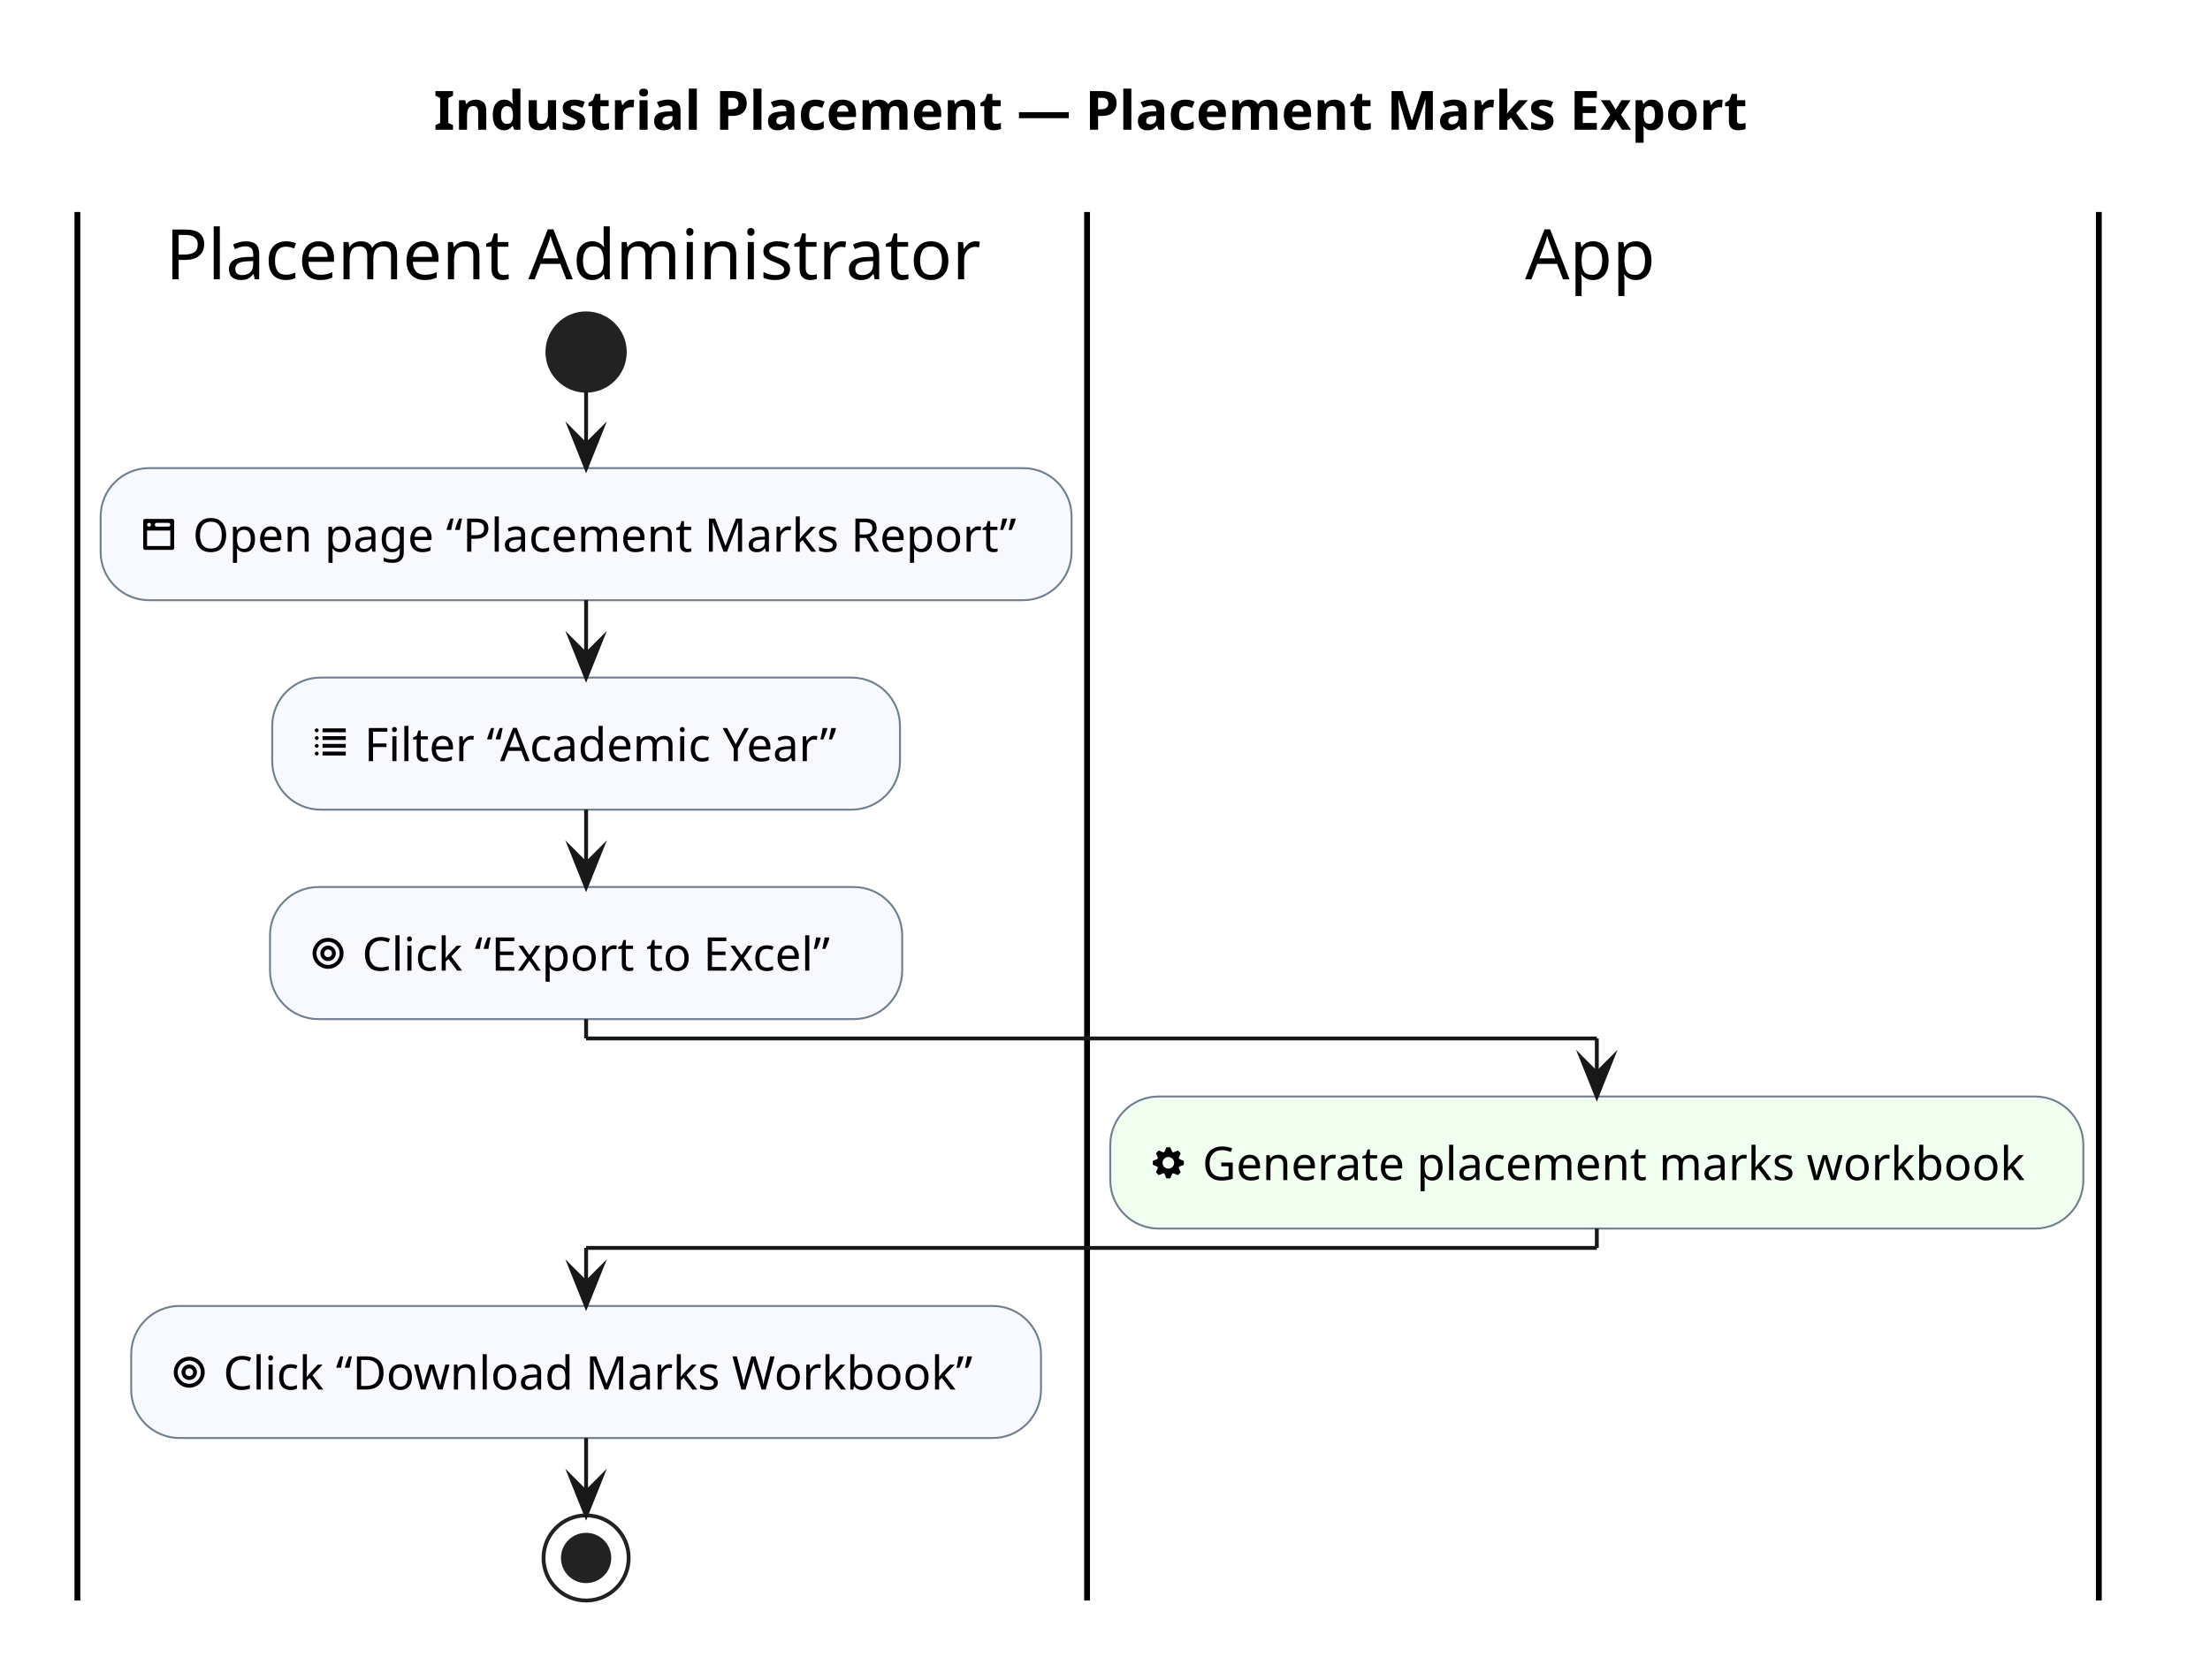
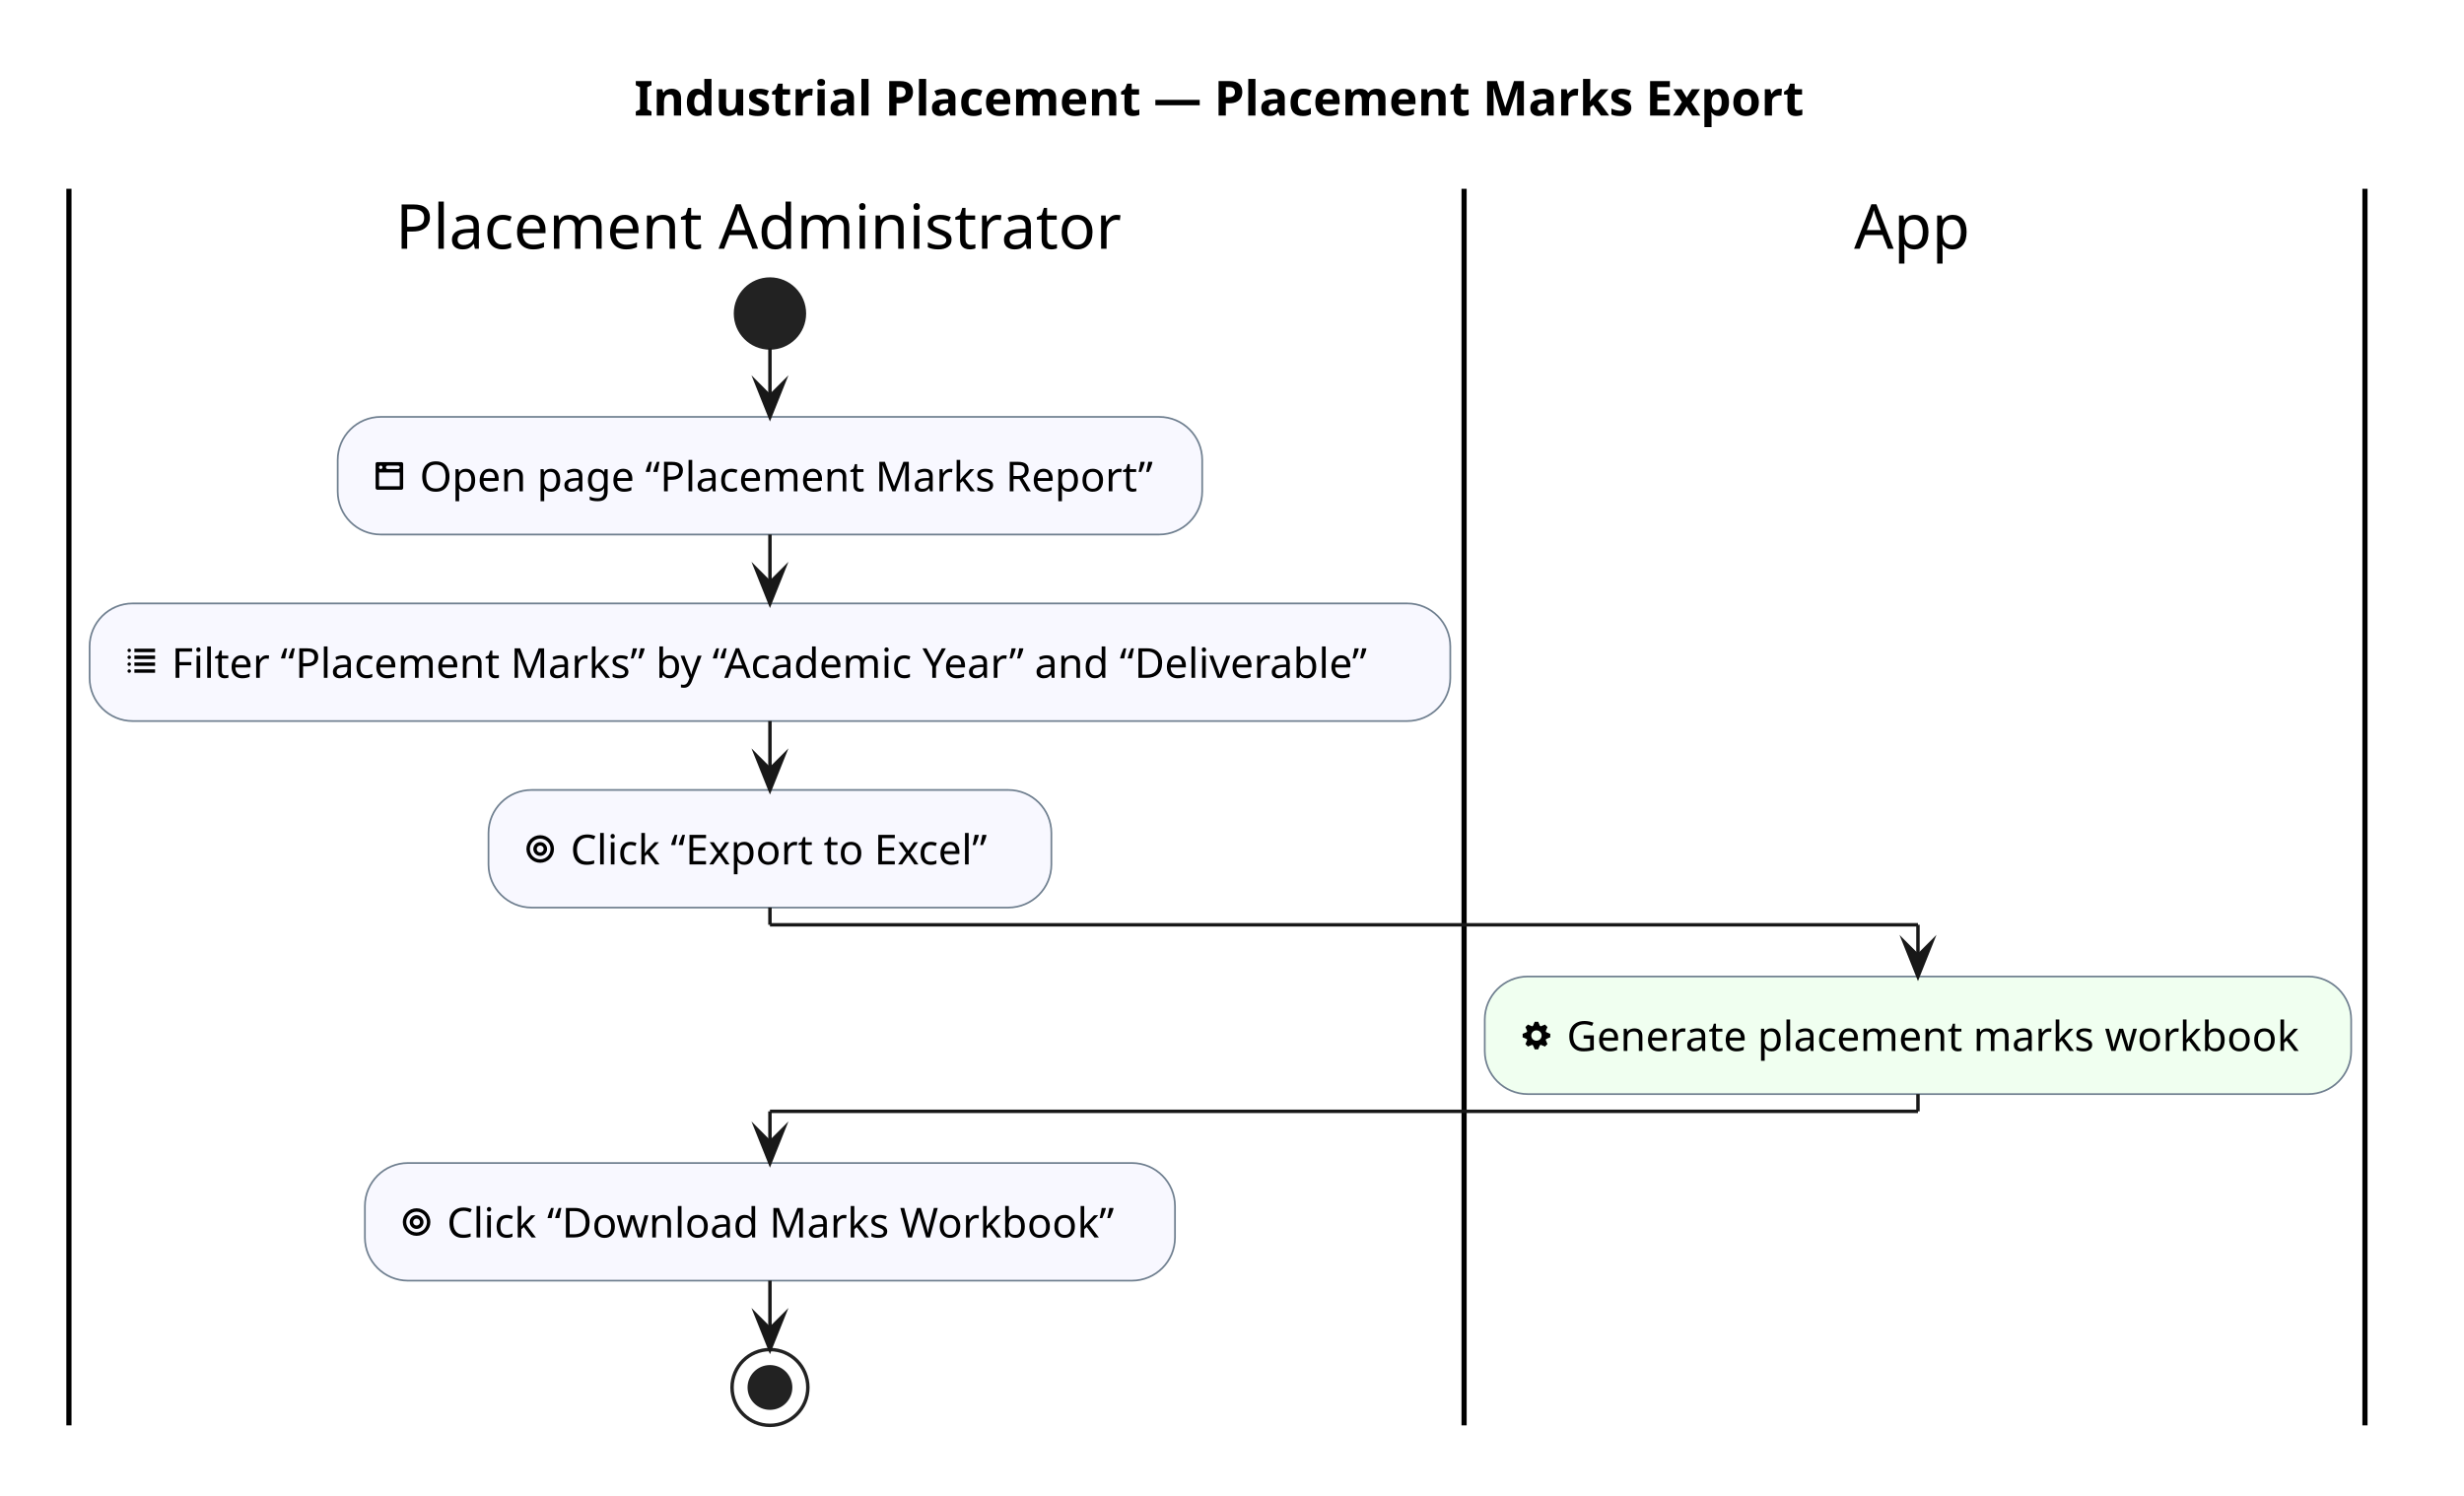
- <svg xmlns="http://www.w3.org/2000/svg" contentStyleType="text/css" data-diagram-type="ACTIVITY" height="434px" preserveAspectRatio="none" style="width:571px;height:434px;background:#FFFFFF;" version="1.1" viewBox="0 0 571 434" width="571px" zoomAndPan="magnify">
+ <svg xmlns="http://www.w3.org/2000/svg" contentStyleType="text/css" data-diagram-type="ACTIVITY" height="434px" preserveAspectRatio="none" style="width:715px;height:434px;background:#FFFFFF;" version="1.1" viewBox="0 0 715 434" width="715px" zoomAndPan="magnify">
  <defs />
  <g>
    <g class="title" data-source-line="2">
-       <text fill="#000000" font-family="sans-serif" font-size="14" font-weight="700" lengthAdjust="spacing" textLength="345.023" x="112.051" y="33.535">Industrial Placement — Placement Marks Export</text>
+       <text fill="#000000" font-family="sans-serif" font-size="14" font-weight="700" lengthAdjust="spacing" textLength="345.023" x="184.042" y="33.535">Industrial Placement — Placement Marks Export</text>
    </g>
-     <rect fill="none" height="21.199" style="stroke:none;stroke-width:1;" width="524.125" x="20" y="54.785" />
-     <ellipse cx="151.432" cy="90.984" fill="#222222" rx="10" ry="10" style="stroke:#222222;stroke-width:1;" />
-     <rect fill="#F8F8FF" height="34.133" rx="12.5" ry="12.5" style="stroke:#708090;stroke-width:0.5;" width="250.863" x="26" y="120.984" />
-     <path d="M37.34,134.117 A0.5,0.5 0 0 0 37,134.617 L37,141.617 A0.5,0.5 0 0 0 37.5,142.117 L44.5,142.117 A0.5,0.5 0 0 0 45,141.617 L45,134.617 A0.5,0.5 0 0 0 44.5,134.117 L37.5,134.117 A0.5,0.5 0 0 0 37.41,134.117 A0.5,0.5 0 0 0 37.35,134.117 M38.5,135.117 C38.78,135.117 39,135.337 39,135.617 C39,135.897 38.78,136.117 38.5,136.117 C38.22,136.117 38,135.897 38,135.617 C38,135.337 38.22,135.117 38.5,135.117 M40.5,135.117 L43.5,135.117 C43.78,135.117 44,135.337 44,135.617 C44,135.897 43.78,136.117 43.5,136.117 L40.5,136.117 C40.22,136.117 40,135.897 40,135.617 C40,135.337 40.22,135.117 40.5,135.117 M38,137.117 L44,137.117 L44,141.117 L38,141.117 L38,137.117" fill="#000000" />
-     <text fill="#000000" font-family="sans-serif" font-size="12" lengthAdjust="spacing" textLength="217.066" x="49.797" y="142.586">Open page “Placement Marks Report”</text>
-     <rect fill="#F8F8FF" height="34.133" rx="12.5" ry="12.5" style="stroke:#708090;stroke-width:0.5;" width="162.193" x="70.335" y="175.117" />
-     <path d="M81.835,188.25 C81.555,188.25 81.335,188.47 81.335,188.75 C81.335,189.03 81.555,189.25 81.835,189.25 C82.115,189.25 82.335,189.03 82.335,188.75 C82.335,188.47 82.115,188.25 81.835,188.25 M83.335,188.25 L83.335,189.25 L89.335,189.25 L89.335,188.25 L83.335,188.25 M81.835,190.25 C81.555,190.25 81.335,190.47 81.335,190.75 C81.335,191.03 81.555,191.25 81.835,191.25 C82.115,191.25 82.335,191.03 82.335,190.75 C82.335,190.47 82.115,190.25 81.835,190.25 M83.335,190.25 L83.335,191.25 L89.335,191.25 L89.335,190.25 L83.335,190.25 M81.835,192.25 C81.555,192.25 81.335,192.47 81.335,192.75 C81.335,193.03 81.555,193.25 81.835,193.25 C82.115,193.25 82.335,193.03 82.335,192.75 C82.335,192.47 82.115,192.25 81.835,192.25 M83.335,192.25 L83.335,193.25 L89.335,193.25 L89.335,192.25 L83.335,192.25 M81.835,194.25 C81.555,194.25 81.335,194.47 81.335,194.75 C81.335,195.03 81.555,195.25 81.835,195.25 C82.115,195.25 82.335,195.03 82.335,194.75 C82.335,194.47 82.115,194.25 81.835,194.25 M83.335,194.25 L83.335,195.25 L89.335,195.25 L89.335,194.25 L83.335,194.25" fill="#000000" />
-     <text fill="#000000" font-family="sans-serif" font-size="12" lengthAdjust="spacing" textLength="128.397" x="94.132" y="196.719">Filter “Academic Year”</text>
-     <rect fill="#F8F8FF" height="34.133" rx="12.5" ry="12.5" style="stroke:#708090;stroke-width:0.5;" width="163.336" x="69.764" y="229.25" />
-     <path d="M84.764,242.383 C82.564,242.383 80.764,244.183 80.764,246.383 C80.764,248.583 82.564,250.383 84.764,250.383 C86.964,250.383 88.764,248.583 88.764,246.383 C88.764,244.183 86.964,242.383 84.764,242.383 M84.764,243.383 C86.424,243.383 87.764,244.723 87.764,246.383 C87.764,248.043 86.424,249.383 84.764,249.383 C83.104,249.383 81.764,248.043 81.764,246.383 C81.764,244.723 83.104,243.383 84.764,243.383 M84.764,244.383 C83.664,244.383 82.764,245.283 82.764,246.383 C82.764,247.483 83.664,248.383 84.764,248.383 C85.864,248.383 86.764,247.483 86.764,246.383 C86.764,245.283 85.864,244.383 84.764,244.383 M84.764,245.383 C85.324,245.383 85.764,245.823 85.764,246.383 C85.764,246.943 85.324,247.383 84.764,247.383 C84.204,247.383 83.764,246.943 83.764,246.383 C83.764,245.823 84.204,245.383 84.764,245.383" fill="#000000" />
-     <text fill="#000000" font-family="sans-serif" font-size="12" lengthAdjust="spacing" textLength="129.539" x="93.561" y="250.852">Click “Export to Excel”</text>
-     <rect fill="#F8F8FF" height="34.133" rx="12.5" ry="12.5" style="stroke:#708090;stroke-width:0.5;" width="235.072" x="33.895" y="337.516" />
-     <path d="M48.895,350.648 C46.696,350.648 44.895,352.448 44.895,354.648 C44.895,356.848 46.696,358.648 48.895,358.648 C51.096,358.648 52.895,356.848 52.895,354.648 C52.895,352.448 51.096,350.648 48.895,350.648 M48.895,351.648 C50.556,351.648 51.895,352.988 51.895,354.648 C51.895,356.308 50.556,357.648 48.895,357.648 C47.236,357.648 45.895,356.308 45.895,354.648 C45.895,352.988 47.236,351.648 48.895,351.648 M48.895,352.648 C47.795,352.648 46.895,353.548 46.895,354.648 C46.895,355.748 47.795,356.648 48.895,356.648 C49.995,356.648 50.895,355.748 50.895,354.648 C50.895,353.548 49.995,352.648 48.895,352.648 M48.895,353.648 C49.456,353.648 49.895,354.088 49.895,354.648 C49.895,355.208 49.456,355.648 48.895,355.648 C48.336,355.648 47.895,355.208 47.895,354.648 C47.895,354.088 48.336,353.648 48.895,353.648" fill="#000000" />
-     <text fill="#000000" font-family="sans-serif" font-size="12" lengthAdjust="spacing" textLength="201.275" x="57.692" y="359.117">Click “Download Marks Workbook”</text>
-     <ellipse cx="151.432" cy="402.648" fill="none" rx="11" ry="11" style="stroke:#222222;stroke-width:1;" />
-     <ellipse cx="151.432" cy="402.648" fill="#222222" rx="6" ry="6" style="stroke:#222222;stroke-width:1;" />
+     <rect fill="none" height="21.199" style="stroke:none;stroke-width:1;" width="668.107" x="20" y="54.785" />
+     <ellipse cx="223.423" cy="90.984" fill="#222222" rx="10" ry="10" style="stroke:#222222;stroke-width:1;" />
+     <rect fill="#F8F8FF" height="34.133" rx="12.5" ry="12.5" style="stroke:#708090;stroke-width:0.5;" width="250.863" x="97.991" y="120.984" />
+     <path d="M109.331,134.117 A0.5,0.5 0 0 0 108.991,134.617 L108.991,141.617 A0.5,0.5 0 0 0 109.491,142.117 L116.491,142.117 A0.5,0.5 0 0 0 116.991,141.617 L116.991,134.617 A0.5,0.5 0 0 0 116.491,134.117 L109.491,134.117 A0.5,0.5 0 0 0 109.401,134.117 A0.5,0.5 0 0 0 109.341,134.117 M110.491,135.117 C110.771,135.117 110.991,135.337 110.991,135.617 C110.991,135.897 110.771,136.117 110.491,136.117 C110.211,136.117 109.991,135.897 109.991,135.617 C109.991,135.337 110.211,135.117 110.491,135.117 M112.491,135.117 L115.491,135.117 C115.771,135.117 115.991,135.337 115.991,135.617 C115.991,135.897 115.771,136.117 115.491,136.117 L112.491,136.117 C112.211,136.117 111.991,135.897 111.991,135.617 C111.991,135.337 112.211,135.117 112.491,135.117 M109.991,137.117 L115.991,137.117 L115.991,141.117 L109.991,141.117 L109.991,137.117" fill="#000000" />
+     <text fill="#000000" font-family="sans-serif" font-size="12" lengthAdjust="spacing" textLength="217.066" x="121.788" y="142.586">Open page “Placement Marks Report”</text>
+     <rect fill="#F8F8FF" height="34.133" rx="12.5" ry="12.5" style="stroke:#708090;stroke-width:0.5;" width="394.846" x="26" y="175.117" />
+     <path d="M37.5,188.25 C37.22,188.25 37,188.47 37,188.75 C37,189.03 37.22,189.25 37.5,189.25 C37.78,189.25 38,189.03 38,188.75 C38,188.47 37.78,188.25 37.5,188.25 M39,188.25 L39,189.25 L45,189.25 L45,188.25 L39,188.25 M37.5,190.25 C37.22,190.25 37,190.47 37,190.75 C37,191.03 37.22,191.25 37.5,191.25 C37.78,191.25 38,191.03 38,190.75 C38,190.47 37.78,190.25 37.5,190.25 M39,190.25 L39,191.25 L45,191.25 L45,190.25 L39,190.25 M37.5,192.25 C37.22,192.25 37,192.47 37,192.75 C37,193.03 37.22,193.25 37.5,193.25 C37.78,193.25 38,193.03 38,192.75 C38,192.47 37.78,192.25 37.5,192.25 M39,192.25 L39,193.25 L45,193.25 L45,192.25 L39,192.25 M37.5,194.25 C37.22,194.25 37,194.47 37,194.75 C37,195.03 37.22,195.25 37.5,195.25 C37.78,195.25 38,195.03 38,194.75 C38,194.47 37.78,194.25 37.5,194.25 M39,194.25 L39,195.25 L45,195.25 L45,194.25 L39,194.25" fill="#000000" />
+     <text fill="#000000" font-family="sans-serif" font-size="12" lengthAdjust="spacing" textLength="361.049" x="49.797" y="196.719">Filter “Placement Marks” by “Academic Year” and “Deliverable”</text>
+     <rect fill="#F8F8FF" height="34.133" rx="12.5" ry="12.5" style="stroke:#708090;stroke-width:0.5;" width="163.336" x="141.755" y="229.25" />
+     <path d="M156.755,242.383 C154.555,242.383 152.755,244.183 152.755,246.383 C152.755,248.583 154.555,250.383 156.755,250.383 C158.955,250.383 160.755,248.583 160.755,246.383 C160.755,244.183 158.955,242.383 156.755,242.383 M156.755,243.383 C158.415,243.383 159.755,244.723 159.755,246.383 C159.755,248.043 158.415,249.383 156.755,249.383 C155.095,249.383 153.755,248.043 153.755,246.383 C153.755,244.723 155.095,243.383 156.755,243.383 M156.755,244.383 C155.655,244.383 154.755,245.283 154.755,246.383 C154.755,247.483 155.655,248.383 156.755,248.383 C157.855,248.383 158.755,247.483 158.755,246.383 C158.755,245.283 157.855,244.383 156.755,244.383 M156.755,245.383 C157.315,245.383 157.755,245.823 157.755,246.383 C157.755,246.943 157.315,247.383 156.755,247.383 C156.195,247.383 155.755,246.943 155.755,246.383 C155.755,245.823 156.195,245.383 156.755,245.383" fill="#000000" />
+     <text fill="#000000" font-family="sans-serif" font-size="12" lengthAdjust="spacing" textLength="129.539" x="165.552" y="250.852">Click “Export to Excel”</text>
+     <rect fill="#F8F8FF" height="34.133" rx="12.5" ry="12.5" style="stroke:#708090;stroke-width:0.5;" width="235.072" x="105.887" y="337.516" />
+     <path d="M120.887,350.648 C118.687,350.648 116.887,352.448 116.887,354.648 C116.887,356.848 118.687,358.648 120.887,358.648 C123.087,358.648 124.887,356.848 124.887,354.648 C124.887,352.448 123.087,350.648 120.887,350.648 M120.887,351.648 C122.547,351.648 123.887,352.988 123.887,354.648 C123.887,356.308 122.547,357.648 120.887,357.648 C119.227,357.648 117.887,356.308 117.887,354.648 C117.887,352.988 119.227,351.648 120.887,351.648 M120.887,352.648 C119.787,352.648 118.887,353.548 118.887,354.648 C118.887,355.748 119.787,356.648 120.887,356.648 C121.987,356.648 122.887,355.748 122.887,354.648 C122.887,353.548 121.987,352.648 120.887,352.648 M120.887,353.648 C121.447,353.648 121.887,354.088 121.887,354.648 C121.887,355.208 121.447,355.648 120.887,355.648 C120.327,355.648 119.887,355.208 119.887,354.648 C119.887,354.088 120.327,353.648 120.887,353.648" fill="#000000" />
+     <text fill="#000000" font-family="sans-serif" font-size="12" lengthAdjust="spacing" textLength="201.275" x="129.684" y="359.117">Click “Download Marks Workbook”</text>
+     <ellipse cx="223.423" cy="402.648" fill="none" rx="11" ry="11" style="stroke:#222222;stroke-width:1;" />
+     <ellipse cx="223.423" cy="402.648" fill="#222222" rx="6" ry="6" style="stroke:#222222;stroke-width:1;" />
    <line style="stroke:#000000;stroke-width:1.5;" x1="20" x2="20" y1="54.785" y2="413.648" />
-     <rect fill="#F0FFF0" height="34.133" rx="12.5" ry="12.5" style="stroke:#708090;stroke-width:0.5;" width="251.414" x="286.863" y="283.383" />
-     <path d="M301.363,296.516 L300.863,297.706 C300.763,297.736 300.673,297.786 300.583,297.836 L299.393,297.336 L298.673,298.056 L299.173,299.246 C299.123,299.346 299.083,299.426 299.043,299.526 L297.853,300.026 L297.853,301.026 L299.043,301.526 C299.083,301.626 299.123,301.706 299.173,301.806 L298.673,302.996 L299.393,303.716 L300.583,303.216 C300.673,303.256 300.763,303.306 300.863,303.346 L301.363,304.536 L302.363,304.536 L302.863,303.346 C302.953,303.306 303.053,303.266 303.143,303.216 L304.333,303.716 L305.053,302.996 L304.553,301.806 C304.593,301.716 304.643,301.616 304.683,301.526 L305.873,301.026 L305.873,300.026 L304.683,299.526 C304.653,299.436 304.603,299.336 304.553,299.246 L305.053,298.056 L304.333,297.336 L303.143,297.836 C303.053,297.796 302.953,297.746 302.863,297.706 L302.363,296.516 L301.363,296.516 M301.863,299.016 C302.693,299.016 303.363,299.686 303.363,300.516 C303.363,301.346 302.693,302.016 301.863,302.016 C301.033,302.016 300.363,301.346 300.363,300.516 C300.363,299.686 301.033,299.016 301.863,299.016" fill="#000000" />
-     <text fill="#000000" font-family="sans-serif" font-size="12" lengthAdjust="spacing" textLength="217.617" x="310.66" y="304.984">Generate placement marks workbook</text>
-     <line style="stroke:#000000;stroke-width:1.5;" x1="280.863" x2="280.863" y1="54.785" y2="413.648" />
-     <line style="stroke:#000000;stroke-width:1.5;" x1="542.277" x2="542.277" y1="54.785" y2="413.648" />
-     <line style="stroke:#181818;stroke-width:1;" x1="151.432" x2="151.432" y1="100.984" y2="120.984" />
-     <polygon fill="#181818" points="147.432,110.984,151.432,120.984,155.432,110.984,151.432,114.984" style="stroke:#181818;stroke-width:1;stroke-linejoin:miter;stroke-miterlimit:10;" />
-     <line style="stroke:#181818;stroke-width:1;" x1="151.432" x2="151.432" y1="155.117" y2="175.117" />
-     <polygon fill="#181818" points="147.432,165.117,151.432,175.117,155.432,165.117,151.432,169.117" style="stroke:#181818;stroke-width:1;stroke-linejoin:miter;stroke-miterlimit:10;" />
-     <line style="stroke:#181818;stroke-width:1;" x1="151.432" x2="151.432" y1="209.25" y2="229.25" />
-     <polygon fill="#181818" points="147.432,219.25,151.432,229.25,155.432,219.25,151.432,223.25" style="stroke:#181818;stroke-width:1;stroke-linejoin:miter;stroke-miterlimit:10;" />
-     <line style="stroke:#181818;stroke-width:1;" x1="151.432" x2="151.432" y1="371.648" y2="391.648" />
-     <polygon fill="#181818" points="147.432,381.648,151.432,391.648,155.432,381.648,151.432,385.648" style="stroke:#181818;stroke-width:1;stroke-linejoin:miter;stroke-miterlimit:10;" />
-     <line style="stroke:#181818;stroke-width:1;" x1="151.432" x2="151.432" y1="263.383" y2="268.383" />
-     <line style="stroke:#181818;stroke-width:1;" x1="151.432" x2="412.57" y1="268.383" y2="268.383" />
-     <line style="stroke:#181818;stroke-width:1;" x1="412.57" x2="412.57" y1="268.383" y2="283.383" />
-     <polygon fill="#181818" points="408.57,273.383,412.57,283.383,416.57,273.383,412.57,277.383" style="stroke:#181818;stroke-width:1;stroke-linejoin:miter;stroke-miterlimit:10;" />
-     <line style="stroke:#181818;stroke-width:1;" x1="412.57" x2="412.57" y1="317.516" y2="322.516" />
-     <line style="stroke:#181818;stroke-width:1;" x1="412.57" x2="151.432" y1="322.516" y2="322.516" />
-     <line style="stroke:#181818;stroke-width:1;" x1="151.432" x2="151.432" y1="322.516" y2="337.516" />
-     <polygon fill="#181818" points="147.432,327.516,151.432,337.516,155.432,327.516,151.432,331.516" style="stroke:#181818;stroke-width:1;stroke-linejoin:miter;stroke-miterlimit:10;" />
-     <text fill="#000000" font-family="sans-serif" font-size="18" lengthAdjust="spacing" textLength="215.27" x="42.796" y="72.188">Placement Administrator</text>
-     <text fill="#000000" font-family="sans-serif" font-size="18" lengthAdjust="spacing" textLength="35.077" x="394.032" y="72.188">App</text>
+     <rect fill="#F0FFF0" height="34.133" rx="12.5" ry="12.5" style="stroke:#708090;stroke-width:0.5;" width="251.414" x="430.846" y="283.383" />
+     <path d="M445.346,296.516 L444.846,297.706 C444.746,297.736 444.656,297.786 444.566,297.836 L443.376,297.336 L442.656,298.056 L443.156,299.246 C443.106,299.346 443.066,299.426 443.026,299.526 L441.836,300.026 L441.836,301.026 L443.026,301.526 C443.066,301.626 443.106,301.706 443.156,301.806 L442.656,302.996 L443.376,303.716 L444.566,303.216 C444.656,303.256 444.746,303.306 444.846,303.346 L445.346,304.536 L446.346,304.536 L446.846,303.346 C446.936,303.306 447.036,303.266 447.126,303.216 L448.316,303.716 L449.036,302.996 L448.536,301.806 C448.576,301.716 448.626,301.616 448.666,301.526 L449.856,301.026 L449.856,300.026 L448.666,299.526 C448.636,299.436 448.586,299.336 448.536,299.246 L449.036,298.056 L448.316,297.336 L447.126,297.836 C447.036,297.796 446.936,297.746 446.846,297.706 L446.346,296.516 L445.346,296.516 M445.846,299.016 C446.676,299.016 447.346,299.686 447.346,300.516 C447.346,301.346 446.676,302.016 445.846,302.016 C445.016,302.016 444.346,301.346 444.346,300.516 C444.346,299.686 445.016,299.016 445.846,299.016" fill="#000000" />
+     <text fill="#000000" font-family="sans-serif" font-size="12" lengthAdjust="spacing" textLength="217.617" x="454.643" y="304.984">Generate placement marks workbook</text>
+     <line style="stroke:#000000;stroke-width:1.5;" x1="424.846" x2="424.846" y1="54.785" y2="413.648" />
+     <line style="stroke:#000000;stroke-width:1.5;" x1="686.26" x2="686.26" y1="54.785" y2="413.648" />
+     <line style="stroke:#181818;stroke-width:1;" x1="223.423" x2="223.423" y1="100.984" y2="120.984" />
+     <polygon fill="#181818" points="219.423,110.984,223.423,120.984,227.423,110.984,223.423,114.984" style="stroke:#181818;stroke-width:1;stroke-linejoin:miter;stroke-miterlimit:10;" />
+     <line style="stroke:#181818;stroke-width:1;" x1="223.423" x2="223.423" y1="155.117" y2="175.117" />
+     <polygon fill="#181818" points="219.423,165.117,223.423,175.117,227.423,165.117,223.423,169.117" style="stroke:#181818;stroke-width:1;stroke-linejoin:miter;stroke-miterlimit:10;" />
+     <line style="stroke:#181818;stroke-width:1;" x1="223.423" x2="223.423" y1="209.25" y2="229.25" />
+     <polygon fill="#181818" points="219.423,219.25,223.423,229.25,227.423,219.25,223.423,223.25" style="stroke:#181818;stroke-width:1;stroke-linejoin:miter;stroke-miterlimit:10;" />
+     <line style="stroke:#181818;stroke-width:1;" x1="223.423" x2="223.423" y1="371.648" y2="391.648" />
+     <polygon fill="#181818" points="219.423,381.648,223.423,391.648,227.423,381.648,223.423,385.648" style="stroke:#181818;stroke-width:1;stroke-linejoin:miter;stroke-miterlimit:10;" />
+     <line style="stroke:#181818;stroke-width:1;" x1="223.423" x2="223.423" y1="263.383" y2="268.383" />
+     <line style="stroke:#181818;stroke-width:1;" x1="223.423" x2="556.553" y1="268.383" y2="268.383" />
+     <line style="stroke:#181818;stroke-width:1;" x1="556.553" x2="556.553" y1="268.383" y2="283.383" />
+     <polygon fill="#181818" points="552.553,273.383,556.553,283.383,560.553,273.383,556.553,277.383" style="stroke:#181818;stroke-width:1;stroke-linejoin:miter;stroke-miterlimit:10;" />
+     <line style="stroke:#181818;stroke-width:1;" x1="556.553" x2="556.553" y1="317.516" y2="322.516" />
+     <line style="stroke:#181818;stroke-width:1;" x1="556.553" x2="223.423" y1="322.516" y2="322.516" />
+     <line style="stroke:#181818;stroke-width:1;" x1="223.423" x2="223.423" y1="322.516" y2="337.516" />
+     <polygon fill="#181818" points="219.423,327.516,223.423,337.516,227.423,327.516,223.423,331.516" style="stroke:#181818;stroke-width:1;stroke-linejoin:miter;stroke-miterlimit:10;" />
+     <text fill="#000000" font-family="sans-serif" font-size="18" lengthAdjust="spacing" textLength="215.27" x="114.788" y="72.188">Placement Administrator</text>
+     <text fill="#000000" font-family="sans-serif" font-size="18" lengthAdjust="spacing" textLength="35.077" x="538.014" y="72.188">App</text>
  </g>
</svg>
